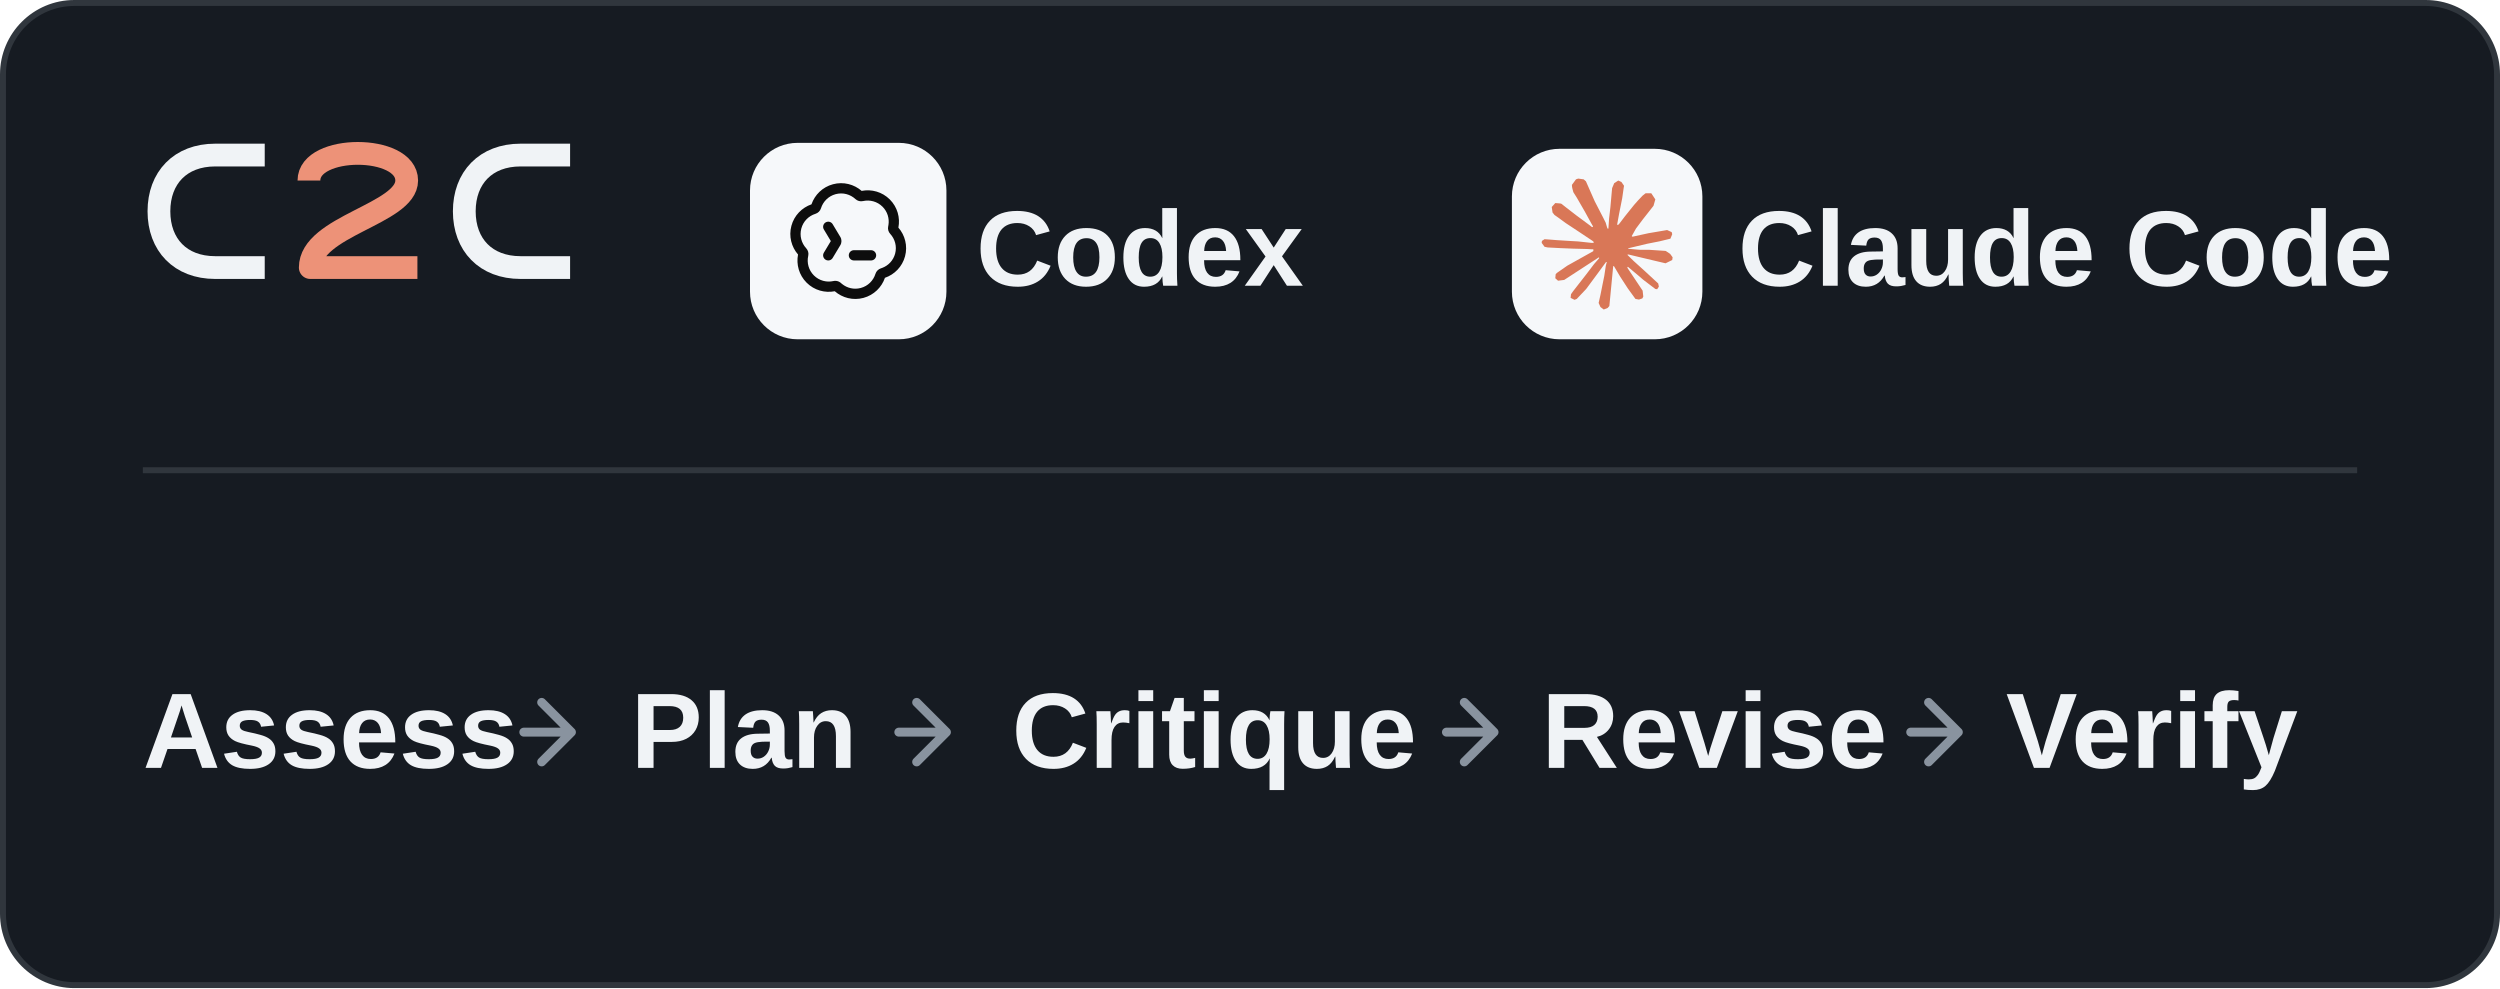
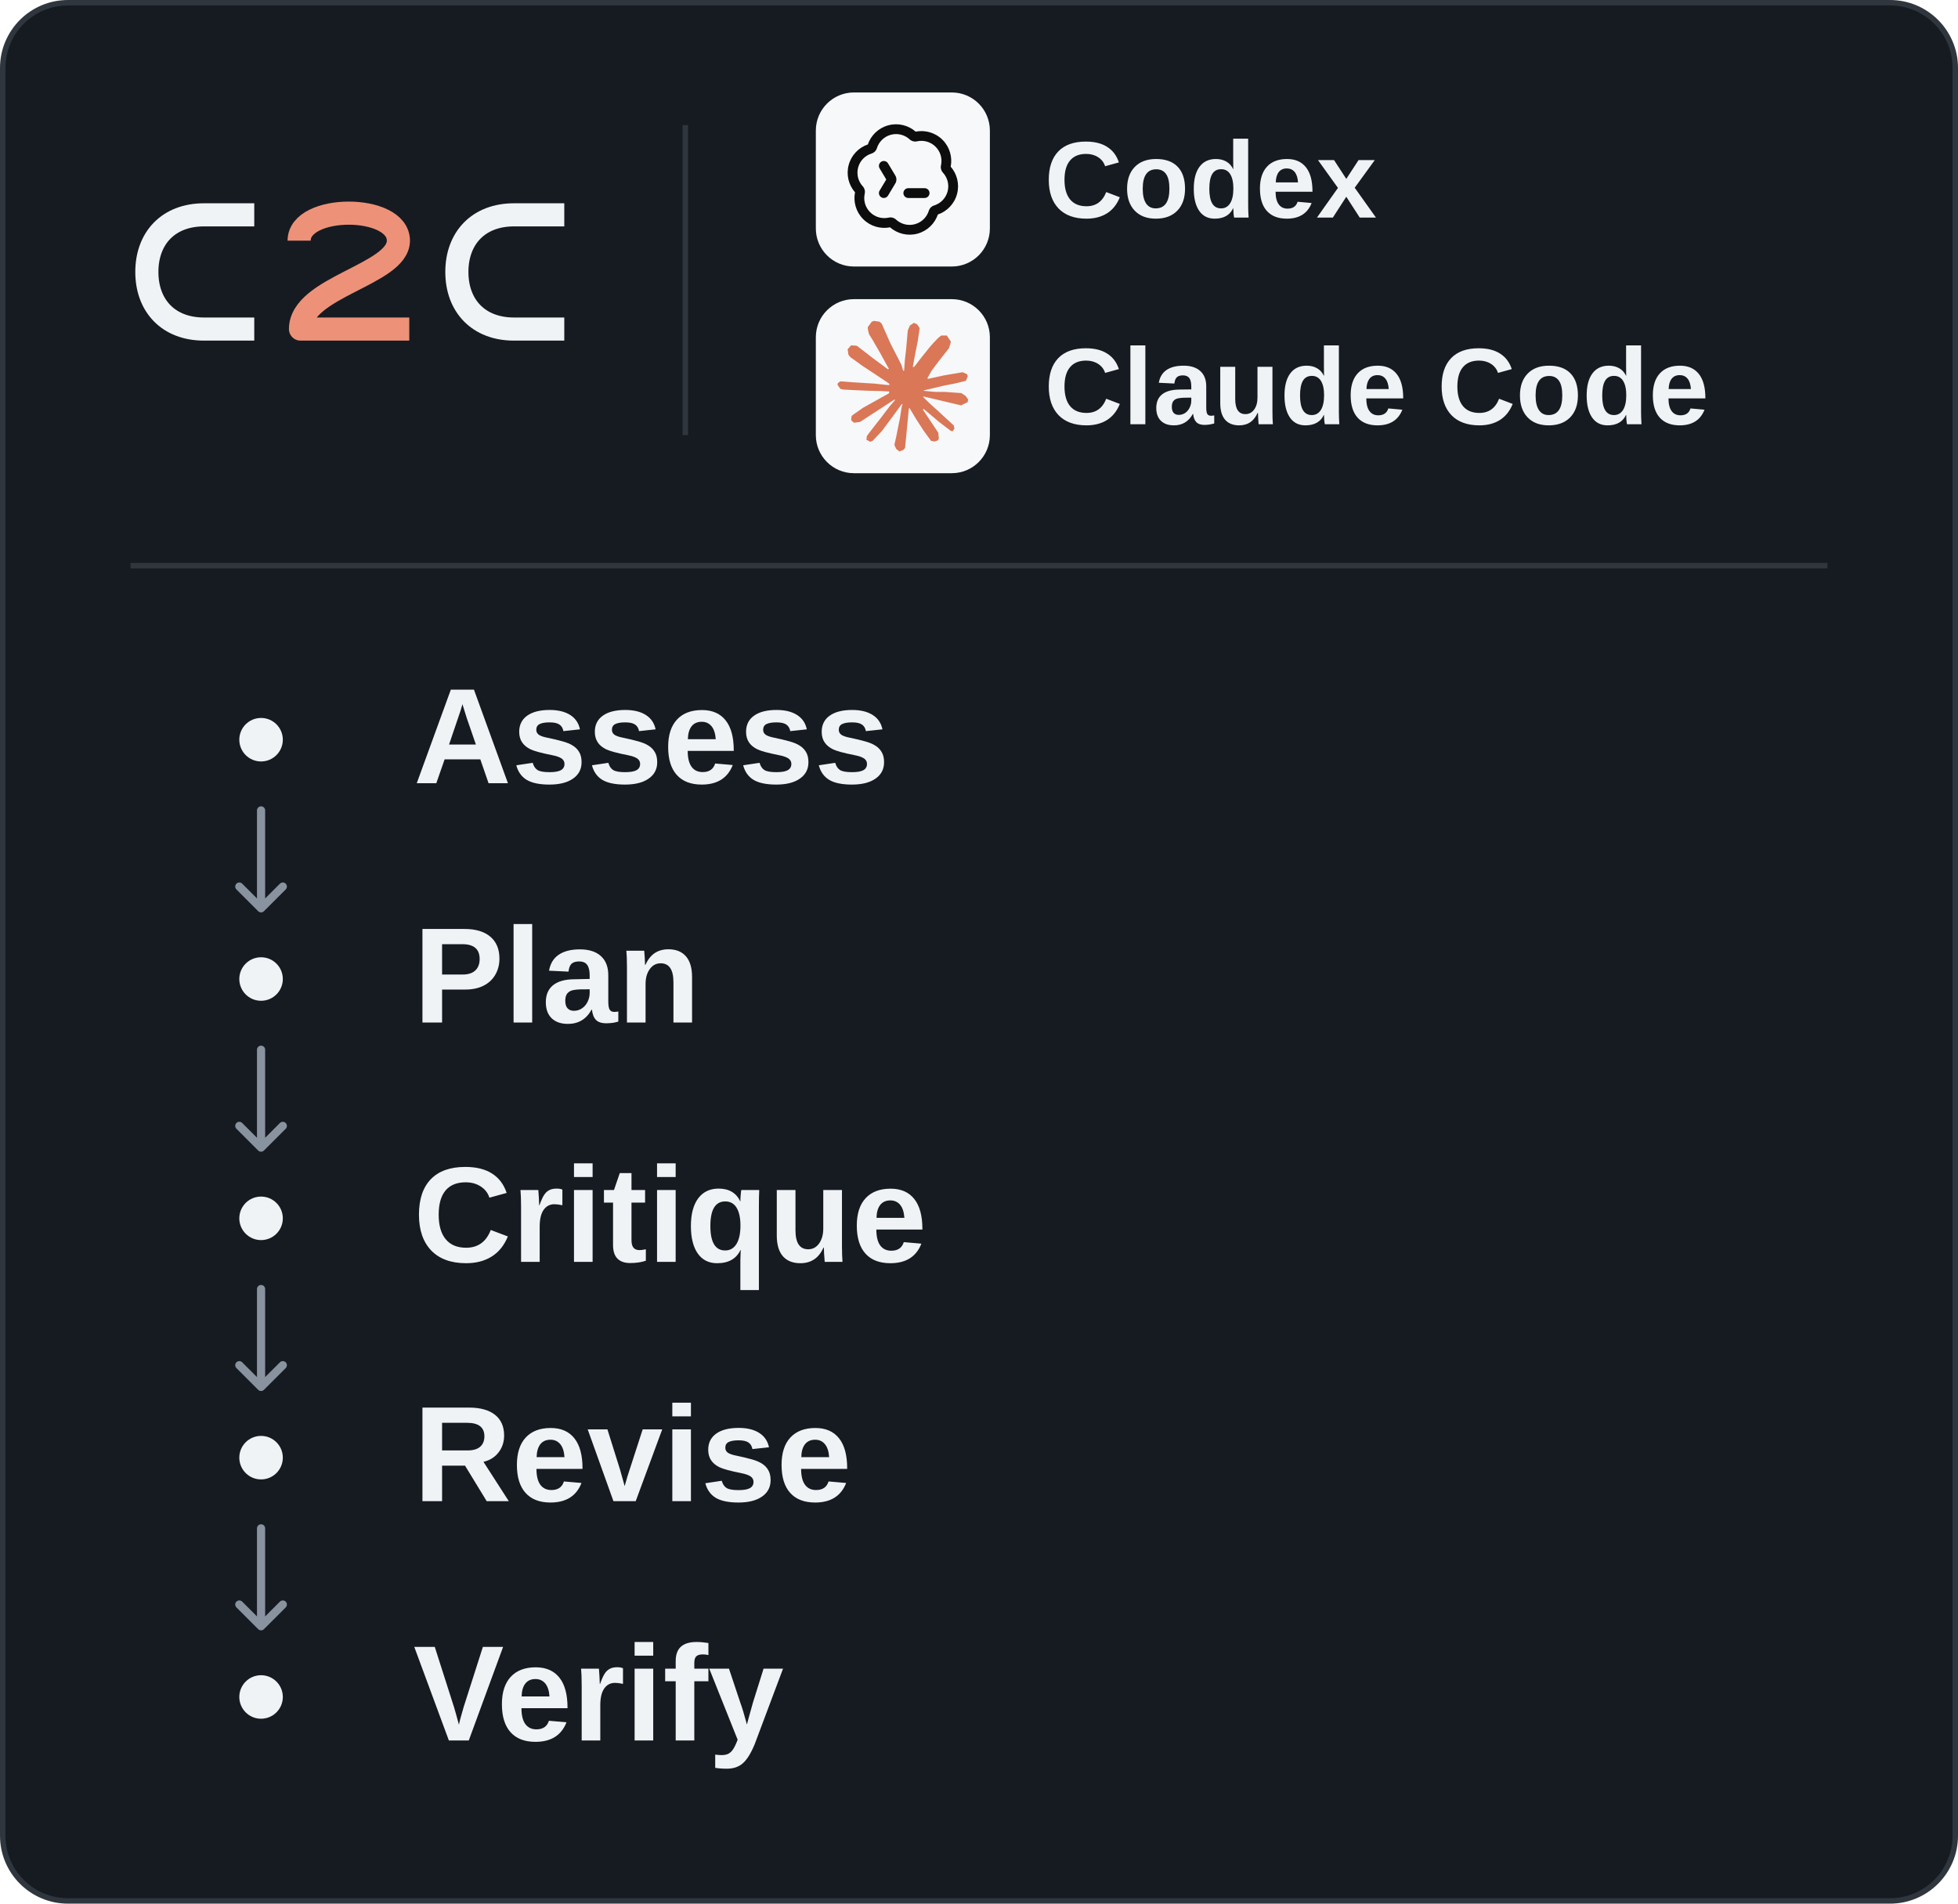
- <svg xmlns="http://www.w3.org/2000/svg" width="420" height="166" viewBox="0 0 420 166" role="img" aria-labelledby="title desc">
-   <rect x=".5" y=".5" width="419" height="165" rx="12" fill="#161b22" stroke="#30363d" />
+ <svg xmlns="http://www.w3.org/2000/svg" width="360" height="350" viewBox="0 0 360 350" role="img" aria-labelledby="title desc">
+   <rect x=".5" y=".5" width="359" height="349" rx="12" fill="#161b22" stroke="#30363d" />
  <g font-family="-apple-system, BlinkMacSystemFont, Segoe UI, Arial, sans-serif" fill="#f0f3f6">
-     <g transform="translate(24 22) scale(0.225)" fill="none" stroke-width="17" stroke-linejoin="round">
+     <g transform="translate(24 35) scale(.25)" fill="none" stroke-width="17" stroke-linejoin="round">
      <path d="M91 18H54C28 18 12 35 12 60S28 102 54 102H91" stroke="#f0f3f6" />
      <path d="M124 37C124 10 197 10 197 37C197 62 125 71 125 102H205" stroke="#ed9278" />
      <path d="M319 18H282C256 18 240 35 240 60S256 102 282 102H319" stroke="#f0f3f6" />
    </g>
-     <rect x="126" y="24" width="33" height="33" rx="8" fill="#f6f8fa" />
-     <svg x="131" y="29" width="23" height="23" viewBox="0 0 24 24">
+     <path d="M126 23V80" stroke="#30363d" />
+     <rect x="150" y="17" width="32" height="32" rx="7" fill="#f6f8fa" />
+     <svg x="154" y="21" width="24" height="24" viewBox="0 0 24 24">
      <path d="M16 13.599C16.497 13.6 16.901 14.003 16.901 14.5C16.901 14.996 16.497 15.4 16 15.4H13.001C12.504 15.4 12.1 14.997 12.1 14.5C12.1 14.003 12.504 13.599 13.001 13.599H16Z" fill="#0D0D0D" />
      <path d="M8.038 8.728C8.464 8.473 9.016 8.611 9.272 9.037L10.618 11.279C10.884 11.722 10.883 12.277 10.618 12.72L9.272 14.963C9.016 15.389 8.464 15.527 8.038 15.271C7.611 15.015 7.473 14.463 7.729 14.037L8.951 12L7.729 9.962C7.473 9.536 7.611 8.984 8.038 8.728Z" fill="#0D0D0D" />
      <path fill-rule="evenodd" clip-rule="evenodd" d="M9.332 2.038C11.164 1.547 13.027 2.047 14.356 3.202C16.086 2.865 17.951 3.364 19.294 4.707C20.636 6.049 21.133 7.913 20.796 9.642C21.953 10.972 22.453 12.835 21.962 14.668C21.471 16.503 20.105 17.866 18.439 18.439C17.866 20.105 16.503 21.47 14.669 21.962C12.836 22.453 10.973 21.952 9.643 20.796C7.914 21.132 6.05 20.635 4.708 19.293C3.366 17.951 2.867 16.087 3.203 14.357C2.047 13.027 1.548 11.164 2.039 9.331C2.53 7.498 3.894 6.133 5.56 5.559C6.134 3.893 7.498 2.529 9.332 2.038ZM13.262 4.635C12.361 3.801 11.067 3.436 9.797 3.776C8.527 4.116 7.589 5.08 7.225 6.253C7.081 6.716 6.718 7.079 6.254 7.223C5.081 7.587 4.118 8.526 3.778 9.796C3.438 11.067 3.801 12.361 4.635 13.262C4.965 13.618 5.098 14.115 4.991 14.588C4.719 15.786 5.051 17.089 5.981 18.019C6.911 18.949 8.213 19.28 9.412 19.008L9.589 18.979C9.947 18.943 10.306 19.04 10.598 19.25L10.738 19.364L10.912 19.514C11.802 20.241 13.013 20.541 14.204 20.222C15.473 19.882 16.411 18.919 16.775 17.746C16.919 17.282 17.283 16.919 17.747 16.775L17.963 16.7C19.038 16.292 19.905 15.394 20.224 14.203C20.564 12.933 20.199 11.639 19.365 10.737C19.035 10.381 18.902 9.884 19.009 9.411L19.053 9.185C19.237 8.051 18.892 6.852 18.02 5.98C17.09 5.05 15.787 4.718 14.588 4.99C14.115 5.097 13.619 4.965 13.262 4.635Z" fill="#0D0D0D" />
    </svg>
-     <text x="164" y="48" font-size="18" font-weight="600">Codex</text>
-     <rect x="254" y="25" width="32" height="32" rx="8" fill="#f6f8fa" />
-     <svg x="259" y="30" width="22" height="22" viewBox="0 0 125 125">
+     <text x="192" y="40" font-size="20" font-weight="600">Codex</text>
+     <rect x="150" y="55" width="32" height="32" rx="7" fill="#f6f8fa" />
+     <svg x="154" y="59" width="24" height="24" viewBox="0 0 125 125">
      <path d="M54.375 118.75L56.125 111L58.125 101L59.75 93L61.25 83.125L62.125 79.875L62 79.625L61.375 79.75L53.875 90L42.5 105.375L33.5 114.875L31.375 115.75L27.625 113.875L28 110.375L30.125 107.375L42.5 91.5L50 81.625L54.875 76L54.75 75.25H54.5L21.5 96.75L15.625 97.5L13 95.125L13.375 91.25L14.625 90L24.5 83.125L49.125 69.375L49.5 68.125L49.125 67.5H47.875L43.75 67.25L29.75 66.875L17.625 66.375L5.75 65.75L2.75 65.125L0 61.375L0.25 59.5L2.75 57.875L6.375 58.125L14.25 58.75L26.125 59.5L34.75 60L47.5 61.375H49.5L49.75 60.5L49.125 60L48.625 59.5L36.25 51.25L23 42.5L16 37.375L12.25 34.75L10.375 32.375L9.625 27.125L13 23.375L17.625 23.75L18.75 24L23.375 27.625L33.25 35.25L46.25 44.875L48.125 46.375L49 45.875V45.5L48.125 44.125L41.125 31.375L33.625 18.375L30.25 13L29.375 9.75C29.042 8.625 28.875 7.375 28.875 6L32.75 0.75L34.875 0L40.125 0.75L42.25 2.625L45.5 10L50.625 21.625L58.75 37.375L61.125 42.125L62.375 46.375L62.875 47.75H63.75V47L64.375 38L65.625 27.125L66.875 13.125L67.25 9.125L69.25 4.375L73.125 1.875L76.125 3.25L78.625 6.875L78.25 9.125L76.875 18.75L73.875 33.875L72 44.125H73.125L74.375 42.75L79.5 36L88.125 25.25L91.875 21L96.375 16.25L99.25 14H104.625L108.5 19.875L106.75 26L101.25 33L96.625 38.875L90 47.75L86 54.875L86.375 55.375H87.25L102.125 52.125L110.25 50.75L119.75 49.125L124.125 51.125L124.625 53.125L122.875 57.375L112.625 59.875L100.625 62.25L82.75 66.5L82.5 66.625L82.75 67L90.75 67.75L94.25 68H102.75L118.5 69.125L122.625 71.875L125 75.125L124.625 77.75L118.25 80.875L109.75 78.875L89.75 74.125L83 72.5H82V73L87.75 78.625L98.125 88L111.25 100.125L111.875 103.125L110.25 105.625L108.5 105.375L97 96.625L92.5 92.75L82.5 84.375H81.875V85.25L84.125 88.625L96.375 107L97 112.625L96.125 114.375L92.875 115.5L89.5 114.875L82.25 104.875L74.875 93.5L68.875 83.375L68.25 83.875L64.625 121.625L63 123.5L59.25 125L56.125 122.625L54.375 118.75Z" fill="#D97757" />
    </svg>
-     <text x="292" y="48" font-size="18" font-weight="600">Claude Code</text>
-     <path d="M24 79H396" stroke="#30363d" />
-     <g font-size="18" font-weight="600">
-       <text x="24" y="129">Assess</text>
-       <text x="106" y="129">Plan</text>
-       <text x="170" y="129">Critique</text>
-       <text x="259" y="129">Revise</text>
-       <text x="337" y="129">Verify</text>
-     </g>
-     <path d="M88 123H96m-5-5 5 5-5 5" fill="none" stroke="#89939f" stroke-width="1.5" stroke-linecap="round" stroke-linejoin="round" />
-     <path d="M151 123H159m-5-5 5 5-5 5" fill="none" stroke="#89939f" stroke-width="1.5" stroke-linecap="round" stroke-linejoin="round" />
-     <path d="M243 123H251m-5-5 5 5-5 5" fill="none" stroke="#89939f" stroke-width="1.5" stroke-linecap="round" stroke-linejoin="round" />
-     <path d="M321 123H329m-5-5 5 5-5 5" fill="none" stroke="#89939f" stroke-width="1.5" stroke-linecap="round" stroke-linejoin="round" />
+     <text x="192" y="78" font-size="20" font-weight="600">Claude Code</text>
+     <path d="M24 104H336" stroke="#30363d" />
+     <circle cx="48" cy="136" r="4" fill="#f0f3f6" />
+     <text x="76" y="144" font-size="25" font-weight="600">Assess</text>
+     <path d="M48 149V167m-4-4 4 4 4-4" fill="none" stroke="#89939f" stroke-width="1.5" stroke-linecap="round" stroke-linejoin="round" />
+     <circle cx="48" cy="180" r="4" fill="#f0f3f6" />
+     <text x="76" y="188" font-size="25" font-weight="600">Plan</text>
+     <path d="M48 193V211m-4-4 4 4 4-4" fill="none" stroke="#89939f" stroke-width="1.5" stroke-linecap="round" stroke-linejoin="round" />
+     <circle cx="48" cy="224" r="4" fill="#f0f3f6" />
+     <text x="76" y="232" font-size="25" font-weight="600">Critique</text>
+     <path d="M48 237V255m-4-4 4 4 4-4" fill="none" stroke="#89939f" stroke-width="1.5" stroke-linecap="round" stroke-linejoin="round" />
+     <circle cx="48" cy="268" r="4" fill="#f0f3f6" />
+     <text x="76" y="276" font-size="25" font-weight="600">Revise</text>
+     <path d="M48 281V299m-4-4 4 4 4-4" fill="none" stroke="#89939f" stroke-width="1.5" stroke-linecap="round" stroke-linejoin="round" />
+     <circle cx="48" cy="312" r="4" fill="#f0f3f6" />
+     <text x="76" y="320" font-size="25" font-weight="600">Verify</text>
  </g>
</svg>
